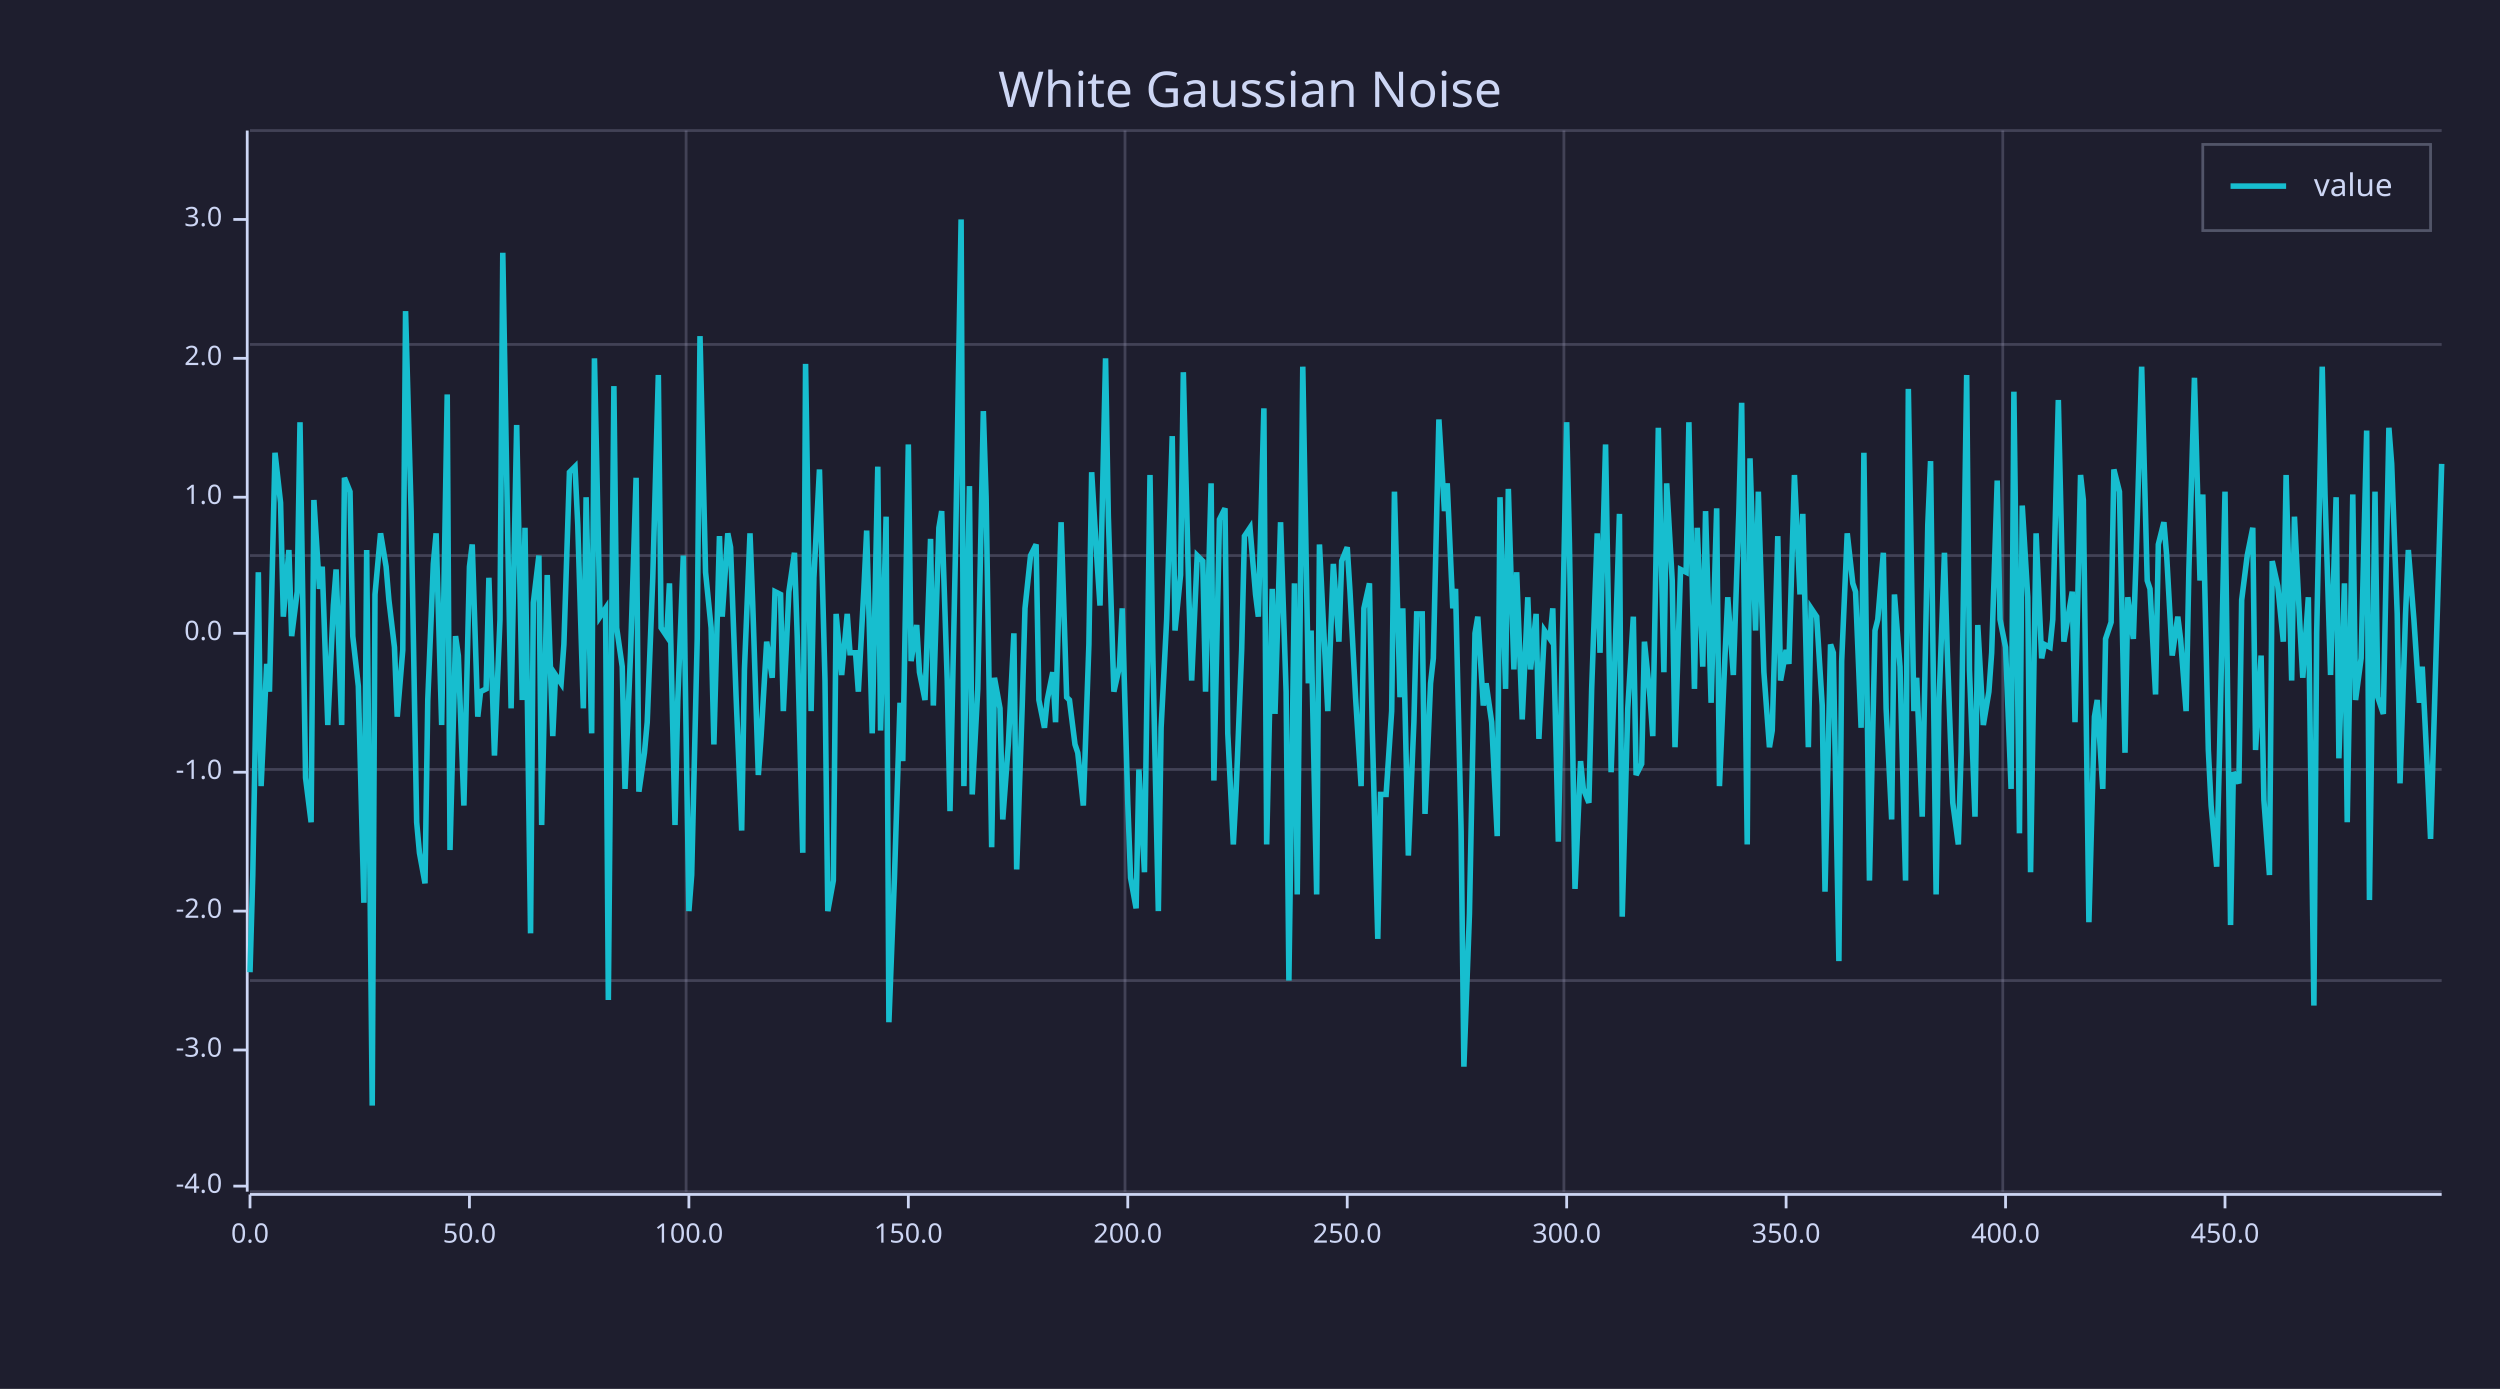
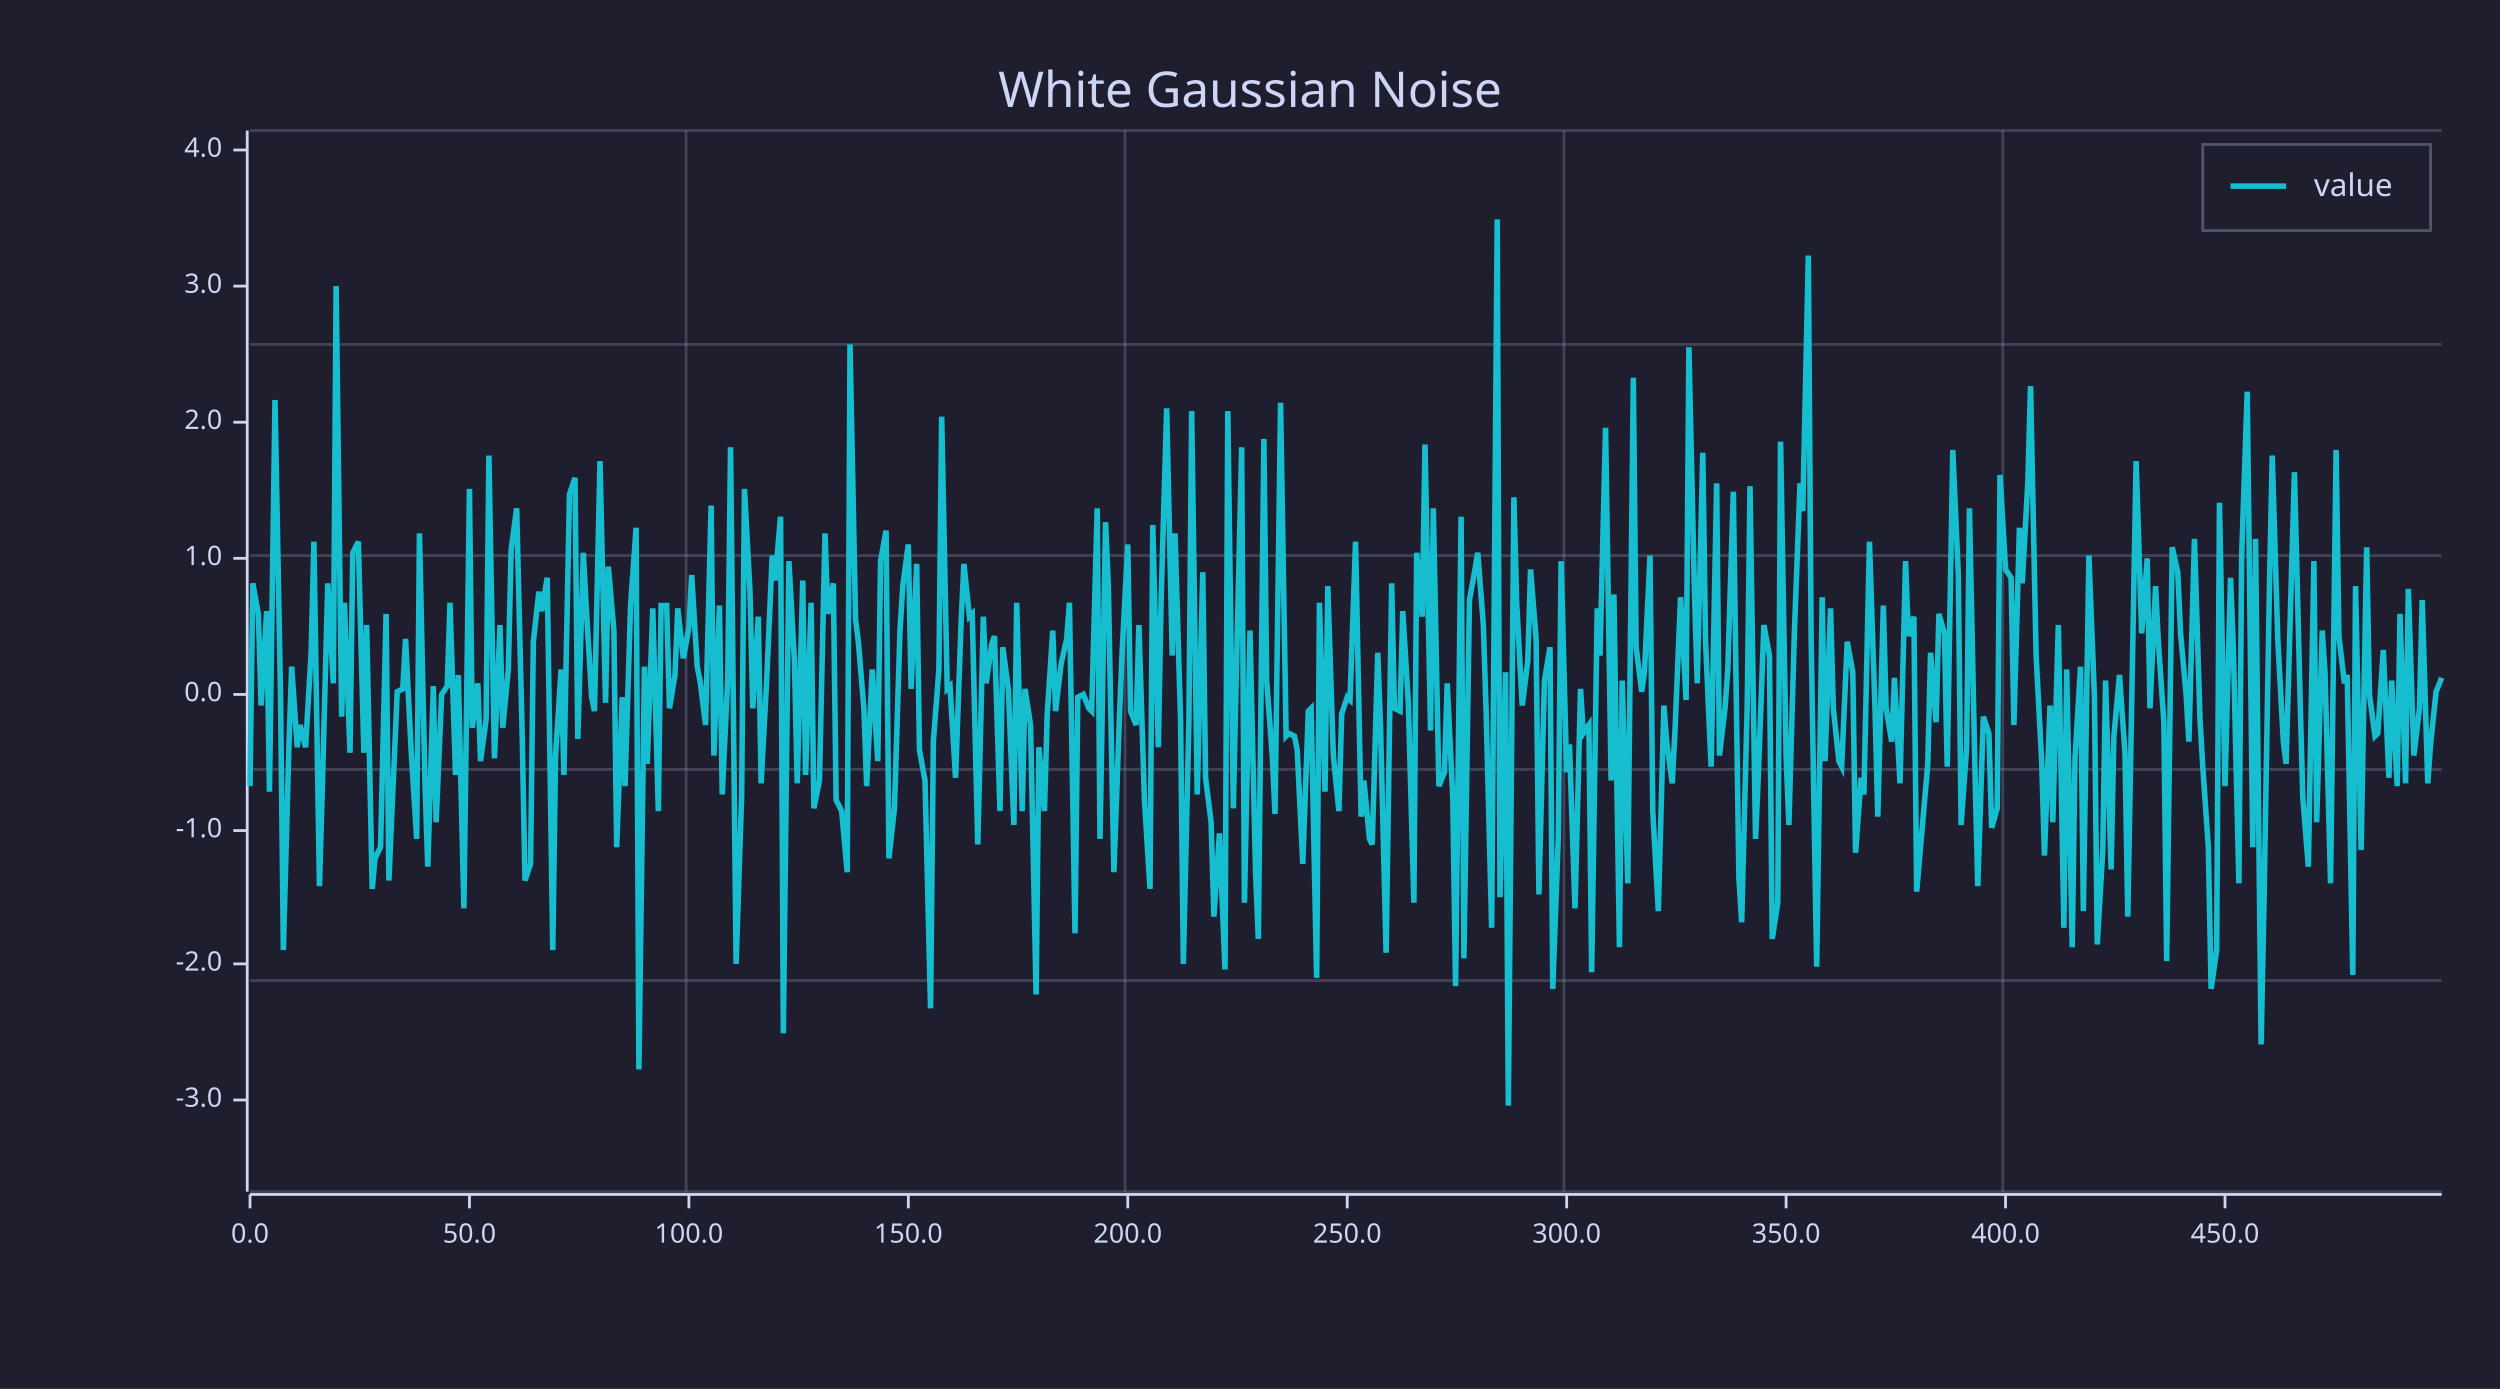
<svg xmlns="http://www.w3.org/2000/svg" width="900" height="500" viewBox="0 0 900 500">
  <rect x="0" y="0" width="900" height="500" opacity="1" fill="#1E1E2E" stroke="none" />
  <text x="450" y="25" dy="0.76em" text-anchor="middle" font-family="sans-serif" font-size="17.742" opacity="1" fill="#CDD6F4">
White Gaussian Noise
</text>
  <text x="20" y="238" dy="0.76em" text-anchor="middle" font-family="sans-serif" font-size="11.29" opacity="1" fill="#CDD6F4" transform="rotate(270, 20, 238)">

</text>
  <text x="485" y="480" dy="-0.5ex" text-anchor="middle" font-family="sans-serif" font-size="11.29" opacity="1" fill="#CDD6F4">

</text>
  <polyline fill="none" opacity="1" stroke="#CDD6F4" stroke-width="1" points="89,47 89,429 " />
-   <text x="80" y="427" dy="0.5ex" text-anchor="end" font-family="sans-serif" font-size="9.677" opacity="1" fill="#CDD6F4">
- -4.0
- </text>
-   <polyline fill="none" opacity="1" stroke="#CDD6F4" stroke-width="1" points="84,427 89,427 " />
-   <text x="80" y="378" dy="0.5ex" text-anchor="end" font-family="sans-serif" font-size="9.677" opacity="1" fill="#CDD6F4">
+   <text x="80" y="396" dy="0.5ex" text-anchor="end" font-family="sans-serif" font-size="9.677" opacity="1" fill="#CDD6F4">
-3.0
</text>
-   <polyline fill="none" opacity="1" stroke="#CDD6F4" stroke-width="1" points="84,378 89,378 " />
-   <text x="80" y="328" dy="0.5ex" text-anchor="end" font-family="sans-serif" font-size="9.677" opacity="1" fill="#CDD6F4">
+   <polyline fill="none" opacity="1" stroke="#CDD6F4" stroke-width="1" points="84,396 89,396 " />
+   <text x="80" y="347" dy="0.5ex" text-anchor="end" font-family="sans-serif" font-size="9.677" opacity="1" fill="#CDD6F4">
-2.0
</text>
-   <polyline fill="none" opacity="1" stroke="#CDD6F4" stroke-width="1" points="84,328 89,328 " />
-   <text x="80" y="278" dy="0.5ex" text-anchor="end" font-family="sans-serif" font-size="9.677" opacity="1" fill="#CDD6F4">
+   <polyline fill="none" opacity="1" stroke="#CDD6F4" stroke-width="1" points="84,347 89,347 " />
+   <text x="80" y="299" dy="0.5ex" text-anchor="end" font-family="sans-serif" font-size="9.677" opacity="1" fill="#CDD6F4">
-1.0
</text>
-   <polyline fill="none" opacity="1" stroke="#CDD6F4" stroke-width="1" points="84,278 89,278 " />
-   <text x="80" y="228" dy="0.5ex" text-anchor="end" font-family="sans-serif" font-size="9.677" opacity="1" fill="#CDD6F4">
+   <polyline fill="none" opacity="1" stroke="#CDD6F4" stroke-width="1" points="84,299 89,299 " />
+   <text x="80" y="250" dy="0.5ex" text-anchor="end" font-family="sans-serif" font-size="9.677" opacity="1" fill="#CDD6F4">
0.0
</text>
-   <polyline fill="none" opacity="1" stroke="#CDD6F4" stroke-width="1" points="84,228 89,228 " />
-   <text x="80" y="179" dy="0.5ex" text-anchor="end" font-family="sans-serif" font-size="9.677" opacity="1" fill="#CDD6F4">
+   <polyline fill="none" opacity="1" stroke="#CDD6F4" stroke-width="1" points="84,250 89,250 " />
+   <text x="80" y="201" dy="0.5ex" text-anchor="end" font-family="sans-serif" font-size="9.677" opacity="1" fill="#CDD6F4">
1.0
</text>
-   <polyline fill="none" opacity="1" stroke="#CDD6F4" stroke-width="1" points="84,179 89,179 " />
-   <text x="80" y="129" dy="0.5ex" text-anchor="end" font-family="sans-serif" font-size="9.677" opacity="1" fill="#CDD6F4">
+   <polyline fill="none" opacity="1" stroke="#CDD6F4" stroke-width="1" points="84,201 89,201 " />
+   <text x="80" y="152" dy="0.5ex" text-anchor="end" font-family="sans-serif" font-size="9.677" opacity="1" fill="#CDD6F4">
2.0
</text>
-   <polyline fill="none" opacity="1" stroke="#CDD6F4" stroke-width="1" points="84,129 89,129 " />
-   <text x="80" y="79" dy="0.5ex" text-anchor="end" font-family="sans-serif" font-size="9.677" opacity="1" fill="#CDD6F4">
+   <polyline fill="none" opacity="1" stroke="#CDD6F4" stroke-width="1" points="84,152 89,152 " />
+   <text x="80" y="103" dy="0.5ex" text-anchor="end" font-family="sans-serif" font-size="9.677" opacity="1" fill="#CDD6F4">
3.0
</text>
-   <polyline fill="none" opacity="1" stroke="#CDD6F4" stroke-width="1" points="84,79 89,79 " />
+   <polyline fill="none" opacity="1" stroke="#CDD6F4" stroke-width="1" points="84,103 89,103 " />
+   <text x="80" y="54" dy="0.5ex" text-anchor="end" font-family="sans-serif" font-size="9.677" opacity="1" fill="#CDD6F4">
+ 4.0
+ </text>
+   <polyline fill="none" opacity="1" stroke="#CDD6F4" stroke-width="1" points="84,54 89,54 " />
  <polyline fill="none" opacity="1" stroke="#CDD6F4" stroke-width="1" points="90,430 879,430 " />
  <text x="90" y="440" dy="0.76em" text-anchor="middle" font-family="sans-serif" font-size="9.677" opacity="1" fill="#CDD6F4">
0.0
</text>
  <polyline fill="none" opacity="1" stroke="#CDD6F4" stroke-width="1" points="90,430 90,435 " />
  <text x="169" y="440" dy="0.76em" text-anchor="middle" font-family="sans-serif" font-size="9.677" opacity="1" fill="#CDD6F4">
50.0
</text>
  <polyline fill="none" opacity="1" stroke="#CDD6F4" stroke-width="1" points="169,430 169,435 " />
  <text x="248" y="440" dy="0.76em" text-anchor="middle" font-family="sans-serif" font-size="9.677" opacity="1" fill="#CDD6F4">
100.0
</text>
  <polyline fill="none" opacity="1" stroke="#CDD6F4" stroke-width="1" points="248,430 248,435 " />
  <text x="327" y="440" dy="0.76em" text-anchor="middle" font-family="sans-serif" font-size="9.677" opacity="1" fill="#CDD6F4">
150.0
</text>
  <polyline fill="none" opacity="1" stroke="#CDD6F4" stroke-width="1" points="327,430 327,435 " />
  <text x="406" y="440" dy="0.76em" text-anchor="middle" font-family="sans-serif" font-size="9.677" opacity="1" fill="#CDD6F4">
200.0
</text>
  <polyline fill="none" opacity="1" stroke="#CDD6F4" stroke-width="1" points="406,430 406,435 " />
  <text x="485" y="440" dy="0.76em" text-anchor="middle" font-family="sans-serif" font-size="9.677" opacity="1" fill="#CDD6F4">
250.0
</text>
  <polyline fill="none" opacity="1" stroke="#CDD6F4" stroke-width="1" points="485,430 485,435 " />
  <text x="564" y="440" dy="0.76em" text-anchor="middle" font-family="sans-serif" font-size="9.677" opacity="1" fill="#CDD6F4">
300.0
</text>
  <polyline fill="none" opacity="1" stroke="#CDD6F4" stroke-width="1" points="564,430 564,435 " />
  <text x="643" y="440" dy="0.76em" text-anchor="middle" font-family="sans-serif" font-size="9.677" opacity="1" fill="#CDD6F4">
350.0
</text>
  <polyline fill="none" opacity="1" stroke="#CDD6F4" stroke-width="1" points="643,430 643,435 " />
  <text x="722" y="440" dy="0.76em" text-anchor="middle" font-family="sans-serif" font-size="9.677" opacity="1" fill="#CDD6F4">
400.0
</text>
  <polyline fill="none" opacity="1" stroke="#CDD6F4" stroke-width="1" points="722,430 722,435 " />
  <text x="801" y="440" dy="0.76em" text-anchor="middle" font-family="sans-serif" font-size="9.677" opacity="1" fill="#CDD6F4">
450.0
</text>
  <polyline fill="none" opacity="1" stroke="#CDD6F4" stroke-width="1" points="801,430 801,435 " />
  <polyline fill="none" opacity="0.3" stroke="#9696B4" stroke-width="1" points="90,429 879,429 " />
  <polyline fill="none" opacity="0.3" stroke="#9696B4" stroke-width="1" points="90,353 879,353 " />
  <polyline fill="none" opacity="0.3" stroke="#9696B4" stroke-width="1" points="90,277 879,277 " />
  <polyline fill="none" opacity="0.3" stroke="#9696B4" stroke-width="1" points="90,200 879,200 " />
  <polyline fill="none" opacity="0.3" stroke="#9696B4" stroke-width="1" points="90,124 879,124 " />
  <polyline fill="none" opacity="0.3" stroke="#9696B4" stroke-width="1" points="90,47 879,47 " />
  <polyline fill="none" opacity="0.3" stroke="#9696B4" stroke-width="1" points="247,429 247,47 " />
  <polyline fill="none" opacity="0.3" stroke="#9696B4" stroke-width="1" points="405,429 405,47 " />
  <polyline fill="none" opacity="0.3" stroke="#9696B4" stroke-width="1" points="563,429 563,47 " />
  <polyline fill="none" opacity="0.3" stroke="#9696B4" stroke-width="1" points="721,429 721,47 " />
-   <polyline fill="none" opacity="1" stroke="#17BECF" stroke-width="2" points="90,350 91,315 93,206 94,283 96,239 97,249 99,163 101,181 102,222 104,198 105,229 107,213 108,152 110,280 112,296 113,180 115,212 116,204 118,261 120,218 121,205 123,261 124,172 126,177 127,229 129,247 131,325 132,198 134,398 135,214 137,192 139,204 140,216 142,233 143,258 145,234 146,112 148,184 150,296 151,307 153,318 154,252 156,203 157,192 159,261 161,142 162,306 164,229 165,236 167,290 169,204 170,196 172,258 173,249 175,248 176,208 178,272 180,223 181,91 183,205 184,255 186,153 188,252 189,190 191,336 192,217 194,200 195,297 197,207 199,265 200,243 202,246 203,232 205,170 207,168 208,189 210,255 211,179 213,264 214,129 216,222 218,219 219,360 221,139 222,226 224,240 225,284 227,235 229,172 230,285 232,271 233,260 235,208 237,135 238,226 240,229 241,210 243,297 244,252 246,200 248,328 249,315 251,230 252,121 254,206 256,226 257,268 259,193 260,222 262,192 263,197 265,251 267,299 268,241 270,192 271,218 273,279 274,265 276,231 278,244 279,213 281,214 282,256 284,213 286,199 287,229 289,307 290,131 292,256 293,208 295,169 297,245 298,328 300,317 301,221 303,243 305,221 306,235 308,235 309,249 311,212 312,191 314,264 316,168 317,263 319,186 320,368 322,316 324,253 325,274 327,160 328,238 330,225 331,242 333,252 335,194 336,254 338,190 339,184 341,245 342,292 344,197 346,79 347,283 349,175 350,286 352,248 354,148 355,179 357,305 358,244 360,255 361,295 363,268 365,228 366,313 368,254 369,219 371,200 373,196 374,252 376,262 377,252 379,242 380,260 382,188 384,251 385,252 387,268 388,271 390,290 392,232 393,170 395,203 396,218 398,129 399,186 401,249 403,240 404,219 406,289 407,316 409,327 410,277 412,314 414,171 415,235 417,328 418,262 420,223 422,157 423,227 425,207 426,134 428,215 429,245 431,200 433,202 434,249 436,174 437,281 439,187 441,183 442,264 444,304 445,285 447,234 448,193 450,190 452,214 453,222 455,147 456,304 458,212 459,257 461,188 463,249 464,353 466,210 467,322 469,132 471,246 472,227 474,322 475,196 477,236 478,256 480,203 482,231 483,202 485,197 486,213 488,251 490,283 491,219 493,210 494,262 496,338 497,286 499,286 501,256 502,177 504,251 505,219 507,308 509,260 510,221 512,221 513,293 515,246 516,237 518,151 520,184 521,174 523,219 524,212 526,299 527,384 529,329 531,228 532,222 534,254 535,246 537,260 539,301 540,179 542,248 543,176 545,241 546,206 548,259 550,215 551,241 553,221 554,266 556,227 558,230 559,219 561,303 562,254 564,152 565,196 567,320 569,274 570,284 572,289 573,248 575,192 576,235 578,160 580,278 581,249 583,185 584,330 586,255 588,222 589,279 591,275 592,231 594,251 595,265 597,154 599,242 600,174 602,209 603,269 605,205 607,206 608,152 610,248 611,190 613,240 614,184 616,253 618,183 619,283 621,236 622,215 624,243 626,184 627,145 629,304 630,165 632,227 633,177 635,242 637,269 638,263 640,193 641,245 643,234 644,239 646,171 648,214 649,185 651,269 652,219 654,222 656,254 657,321 659,232 660,235 662,346 663,238 665,192 667,210 668,213 670,262 671,163 673,317 675,227 676,223 678,199 679,255 681,295 682,214 684,240 686,317 687,140 689,256 690,244 692,294 694,189 695,166 697,322 698,254 700,199 701,234 703,289 705,304 706,271 708,135 709,241 711,294 712,225 714,261 716,249 717,235 719,173 720,223 722,233 724,284 725,141 727,300 728,182 730,215 731,314 733,192 735,237 736,232 738,233 739,223 741,144 743,231 744,225 746,213 747,260 749,171 750,180 752,332 754,258 755,252 757,284 758,230 760,224 761,169 763,177 765,271 766,215 768,230 769,201 771,132 773,209 774,212 776,250 777,196 779,188 780,200 782,236 784,222 785,230 787,256 788,205 790,136 792,209 793,178 795,270 796,290 798,312 799,272 801,177 803,333 804,278 806,282 807,216 809,200 811,190 812,270 814,236 815,288 817,315 818,202 820,211 822,231 823,171 825,245 826,186 828,226 829,244 831,215 833,362 834,228 836,132 837,178 839,243 841,179 842,273 844,210 845,296 847,178 848,252 850,237 852,155 853,324 855,177 856,251 858,257 860,154 861,167 863,221 864,282 866,221 867,198 869,223 871,253 872,240 874,280 875,302 877,235 879,167 " />
+   <polyline fill="none" opacity="1" stroke="#17BECF" stroke-width="2" points="90,283 91,210 93,221 94,254 96,220 97,285 99,144 101,251 102,342 104,269 105,240 107,269 108,261 110,269 112,235 113,195 115,319 116,285 118,210 120,246 121,103 123,258 124,217 126,271 127,199 129,195 131,271 132,225 134,320 135,309 137,305 139,221 140,317 142,272 143,249 145,248 146,230 148,270 150,302 151,192 153,282 154,312 156,247 157,296 159,250 161,247 162,217 164,279 165,243 167,327 169,176 170,262 172,246 173,274 175,259 176,164 178,273 180,225 181,262 183,241 184,198 186,183 188,265 189,317 191,311 192,231 194,213 195,220 197,208 199,342 200,272 202,241 203,279 205,178 207,172 208,266 210,199 211,218 213,251 214,256 216,166 218,253 219,204 221,227 222,305 224,251 225,283 227,218 229,190 230,385 232,240 233,275 235,219 237,292 238,218 240,218 241,255 243,243 244,219 246,237 248,226 249,207 251,240 252,245 254,261 256,182 257,272 259,218 260,286 262,244 263,161 265,347 267,286 268,176 270,213 271,255 273,222 274,282 276,245 278,200 279,209 281,186 282,372 284,202 286,238 287,282 289,209 290,279 292,217 293,291 295,281 297,192 298,221 300,210 301,288 303,292 305,314 306,124 308,223 309,231 311,255 312,283 314,241 316,274 317,202 319,191 320,309 322,291 324,227 325,211 327,196 328,248 330,203 331,270 333,281 335,363 336,267 338,241 339,150 341,248 342,247 344,280 346,224 347,203 349,222 350,221 352,304 354,222 355,246 357,232 358,229 360,292 361,233 363,248 365,297 366,217 368,292 369,248 371,261 373,358 374,269 376,292 377,257 379,227 380,256 382,239 384,230 385,217 387,336 388,251 390,250 392,255 393,256 395,183 396,302 398,188 399,211 401,314 403,258 404,234 406,196 407,256 409,261 410,225 412,288 414,320 415,189 417,269 418,216 420,147 422,236 423,192 425,259 426,347 428,260 429,148 431,286 433,206 434,280 436,296 437,330 439,300 441,349 442,148 444,291 445,246 447,161 448,325 450,227 452,314 453,338 455,158 456,245 458,272 459,293 461,145 463,265 464,264 466,265 467,270 469,311 471,256 472,255 474,352 475,217 477,285 478,211 480,272 482,292 483,257 485,251 486,252 488,195 490,294 491,281 493,302 494,304 496,235 497,262 499,343 501,210 502,255 504,256 505,220 507,253 509,325 510,199 512,222 513,160 515,263 516,183 518,283 520,278 521,246 523,287 524,355 526,186 527,345 529,216 531,205 532,199 534,225 535,256 537,334 539,79 540,323 542,242 543,398 545,179 546,217 548,254 550,238 551,205 553,230 554,322 556,245 558,233 559,356 561,301 562,202 564,278 565,268 567,327 569,248 570,264 572,261 573,350 575,219 576,236 578,154 580,281 581,214 583,341 584,245 586,318 588,136 589,233 591,249 592,242 594,200 595,292 597,328 599,254 600,267 602,282 603,263 605,215 607,252 608,125 610,213 611,246 613,163 614,231 616,276 618,174 619,272 621,255 622,241 624,177 626,316 627,332 629,254 630,175 632,302 633,279 635,225 637,236 638,338 640,325 641,159 643,272 644,297 646,227 648,174 649,184 651,92 652,229 654,348 656,215 657,274 659,219 660,255 662,274 663,276 665,231 667,242 668,307 670,280 671,286 673,195 675,255 676,294 678,218 679,255 681,267 682,244 684,282 686,202 687,229 689,222 690,321 692,298 694,275 695,235 697,260 698,221 700,228 701,276 703,162 705,207 706,297 708,269 709,183 711,278 712,319 714,258 716,264 717,298 719,291 720,171 722,205 724,208 725,261 727,190 728,210 730,174 731,139 733,236 735,274 736,308 738,254 739,296 741,225 743,334 744,241 746,341 747,273 749,240 750,328 752,200 754,251 755,340 757,306 758,245 760,313 761,265 763,243 765,271 766,330 768,221 769,166 771,228 773,201 774,255 776,211 777,231 779,260 780,346 782,197 784,206 785,228 787,250 788,267 790,194 792,259 793,276 795,305 796,356 798,342 799,181 801,283 803,208 804,233 806,318 807,200 809,141 811,305 812,194 814,376 815,327 817,211 818,164 820,230 822,267 823,275 825,204 826,170 828,250 829,287 831,312 833,202 834,296 836,227 837,242 839,318 841,162 842,229 844,246 845,243 847,351 848,211 850,306 852,197 853,250 855,265 856,264 858,234 860,280 861,245 863,283 864,221 866,282 867,212 869,272 871,255 872,216 874,282 875,268 877,249 879,244 " />
  <rect x="793" y="52" width="82" height="31" opacity="0.85" fill="#1E1E2E" stroke="none" />
  <rect x="793" y="52" width="82" height="31" opacity="0.3" fill="none" stroke="#CDD6F4" />
  <text x="833" y="62" dy="0.76em" text-anchor="start" font-family="sans-serif" font-size="11.29" opacity="1" fill="#CDD6F4">
value
</text>
  <polyline fill="none" opacity="1" stroke="#17BECF" stroke-width="2" points="803,67 823,67 " />
</svg>
